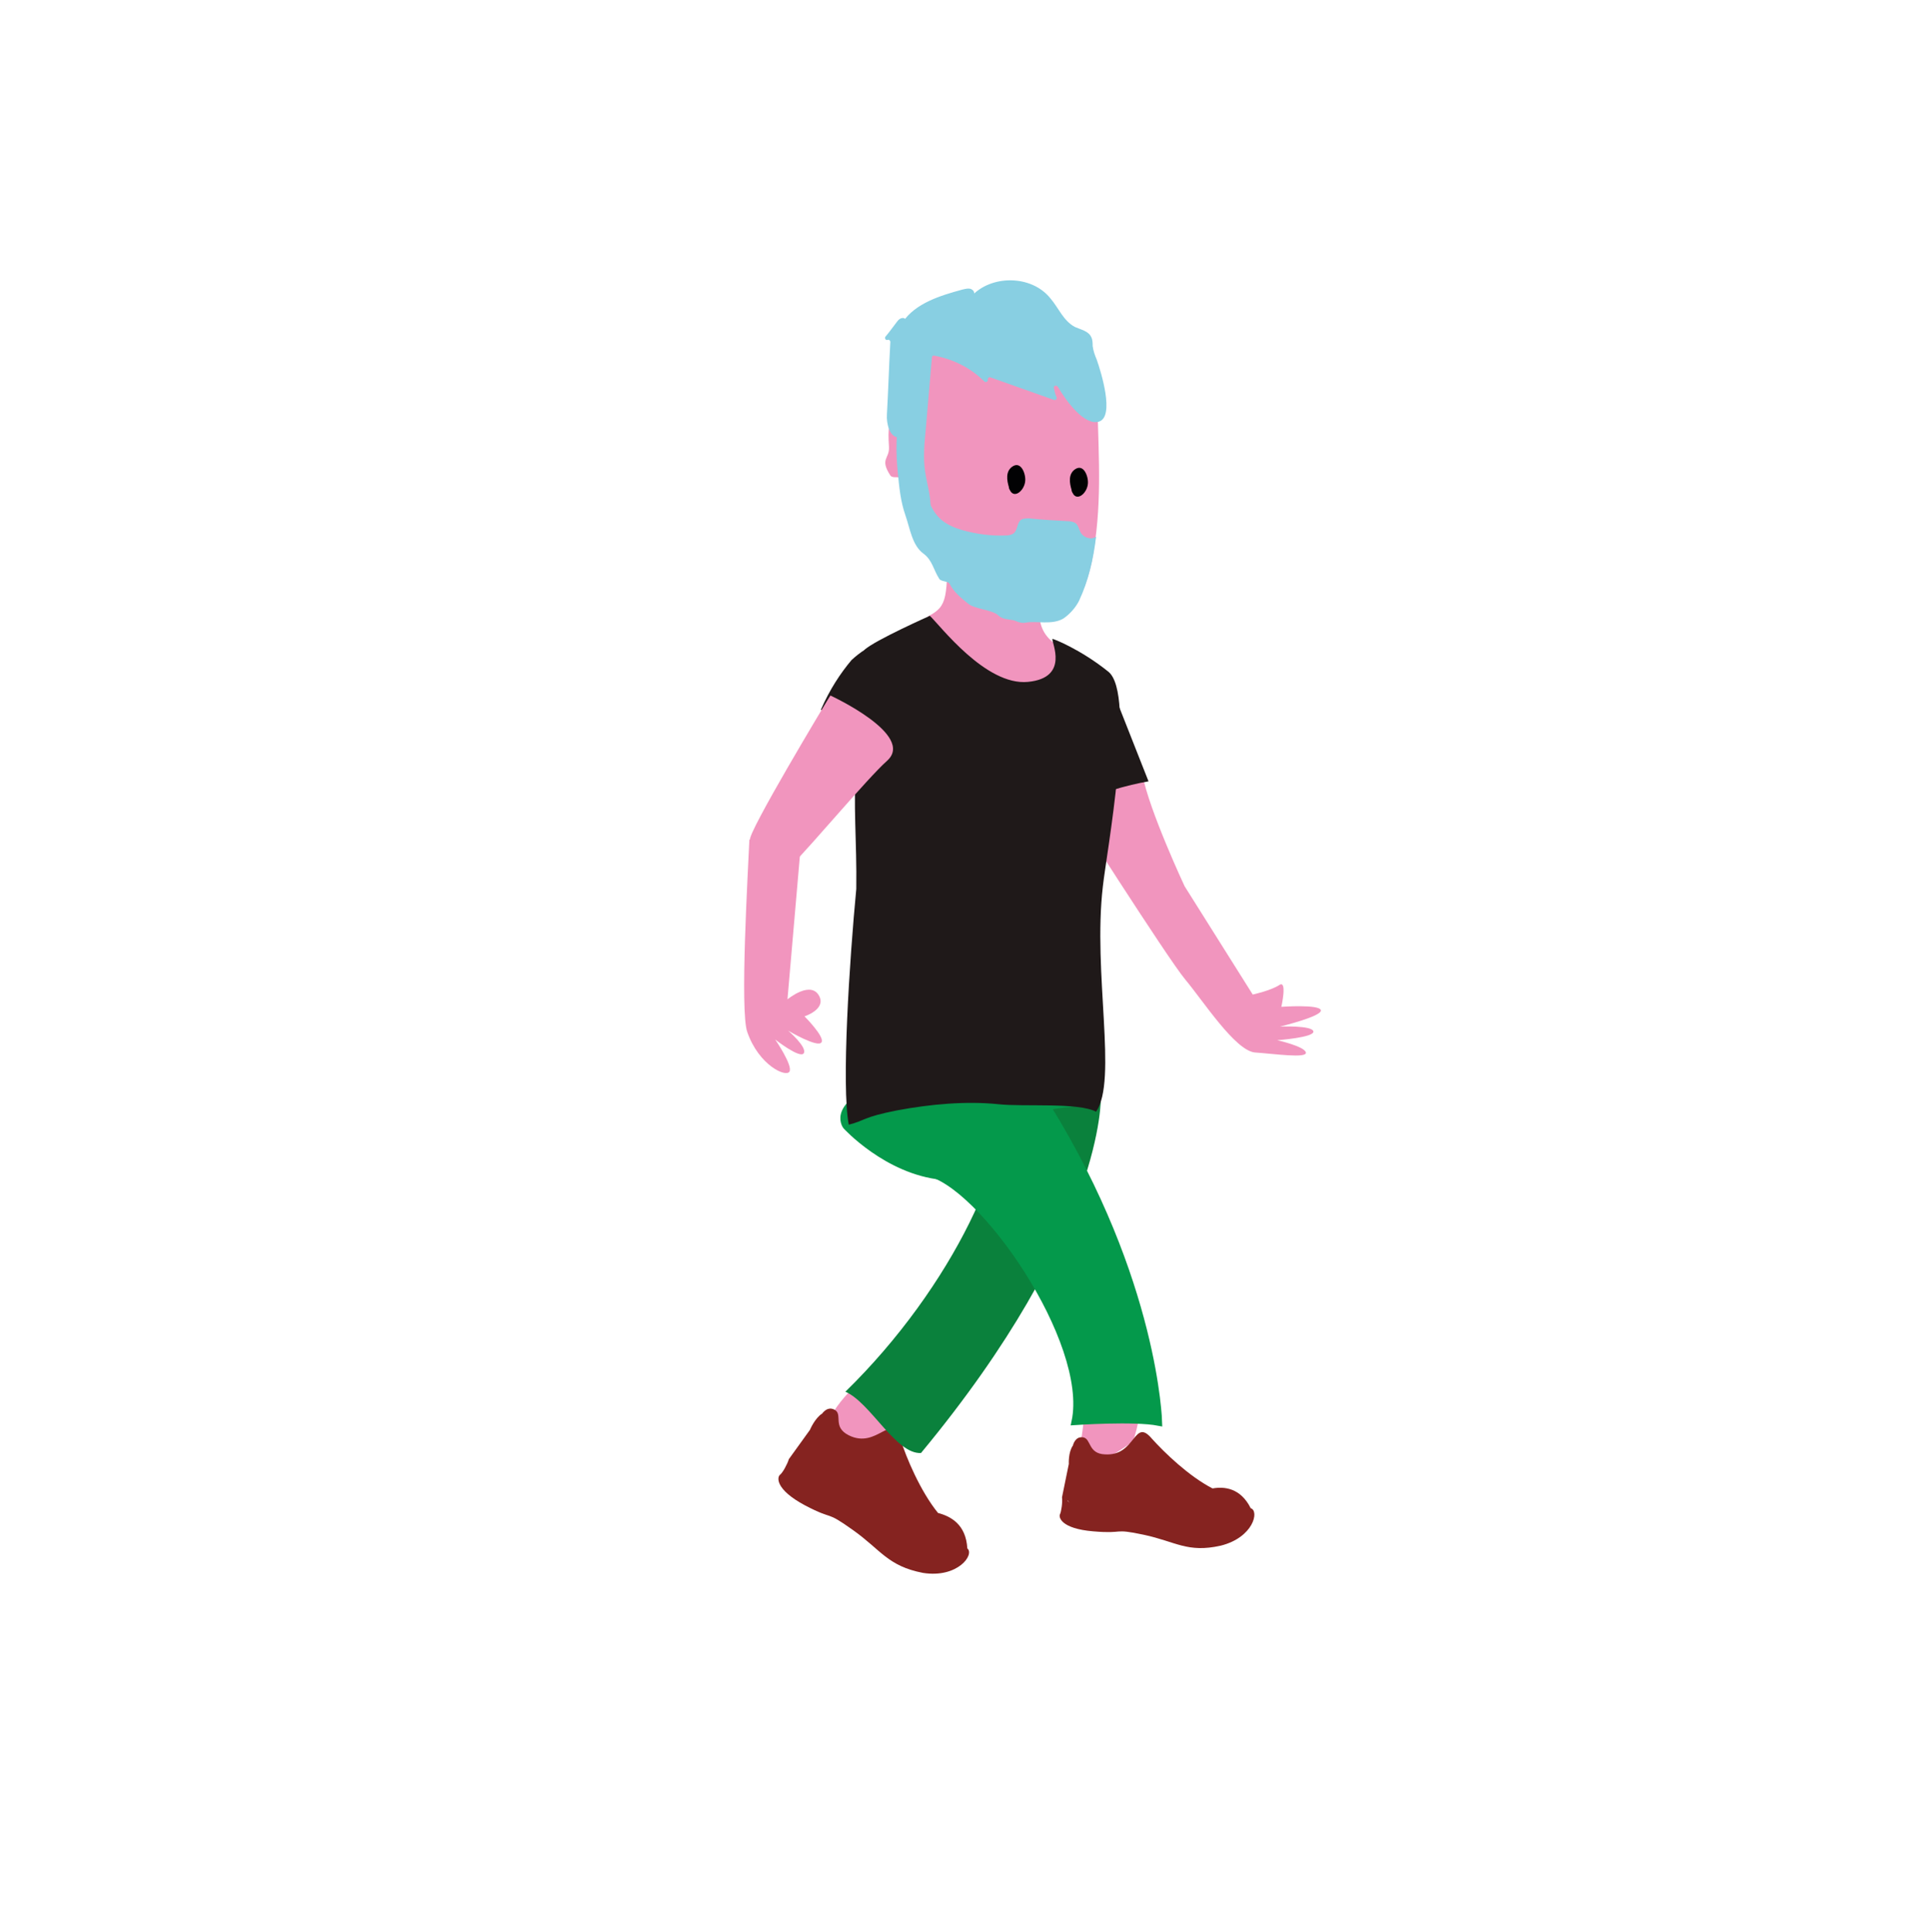
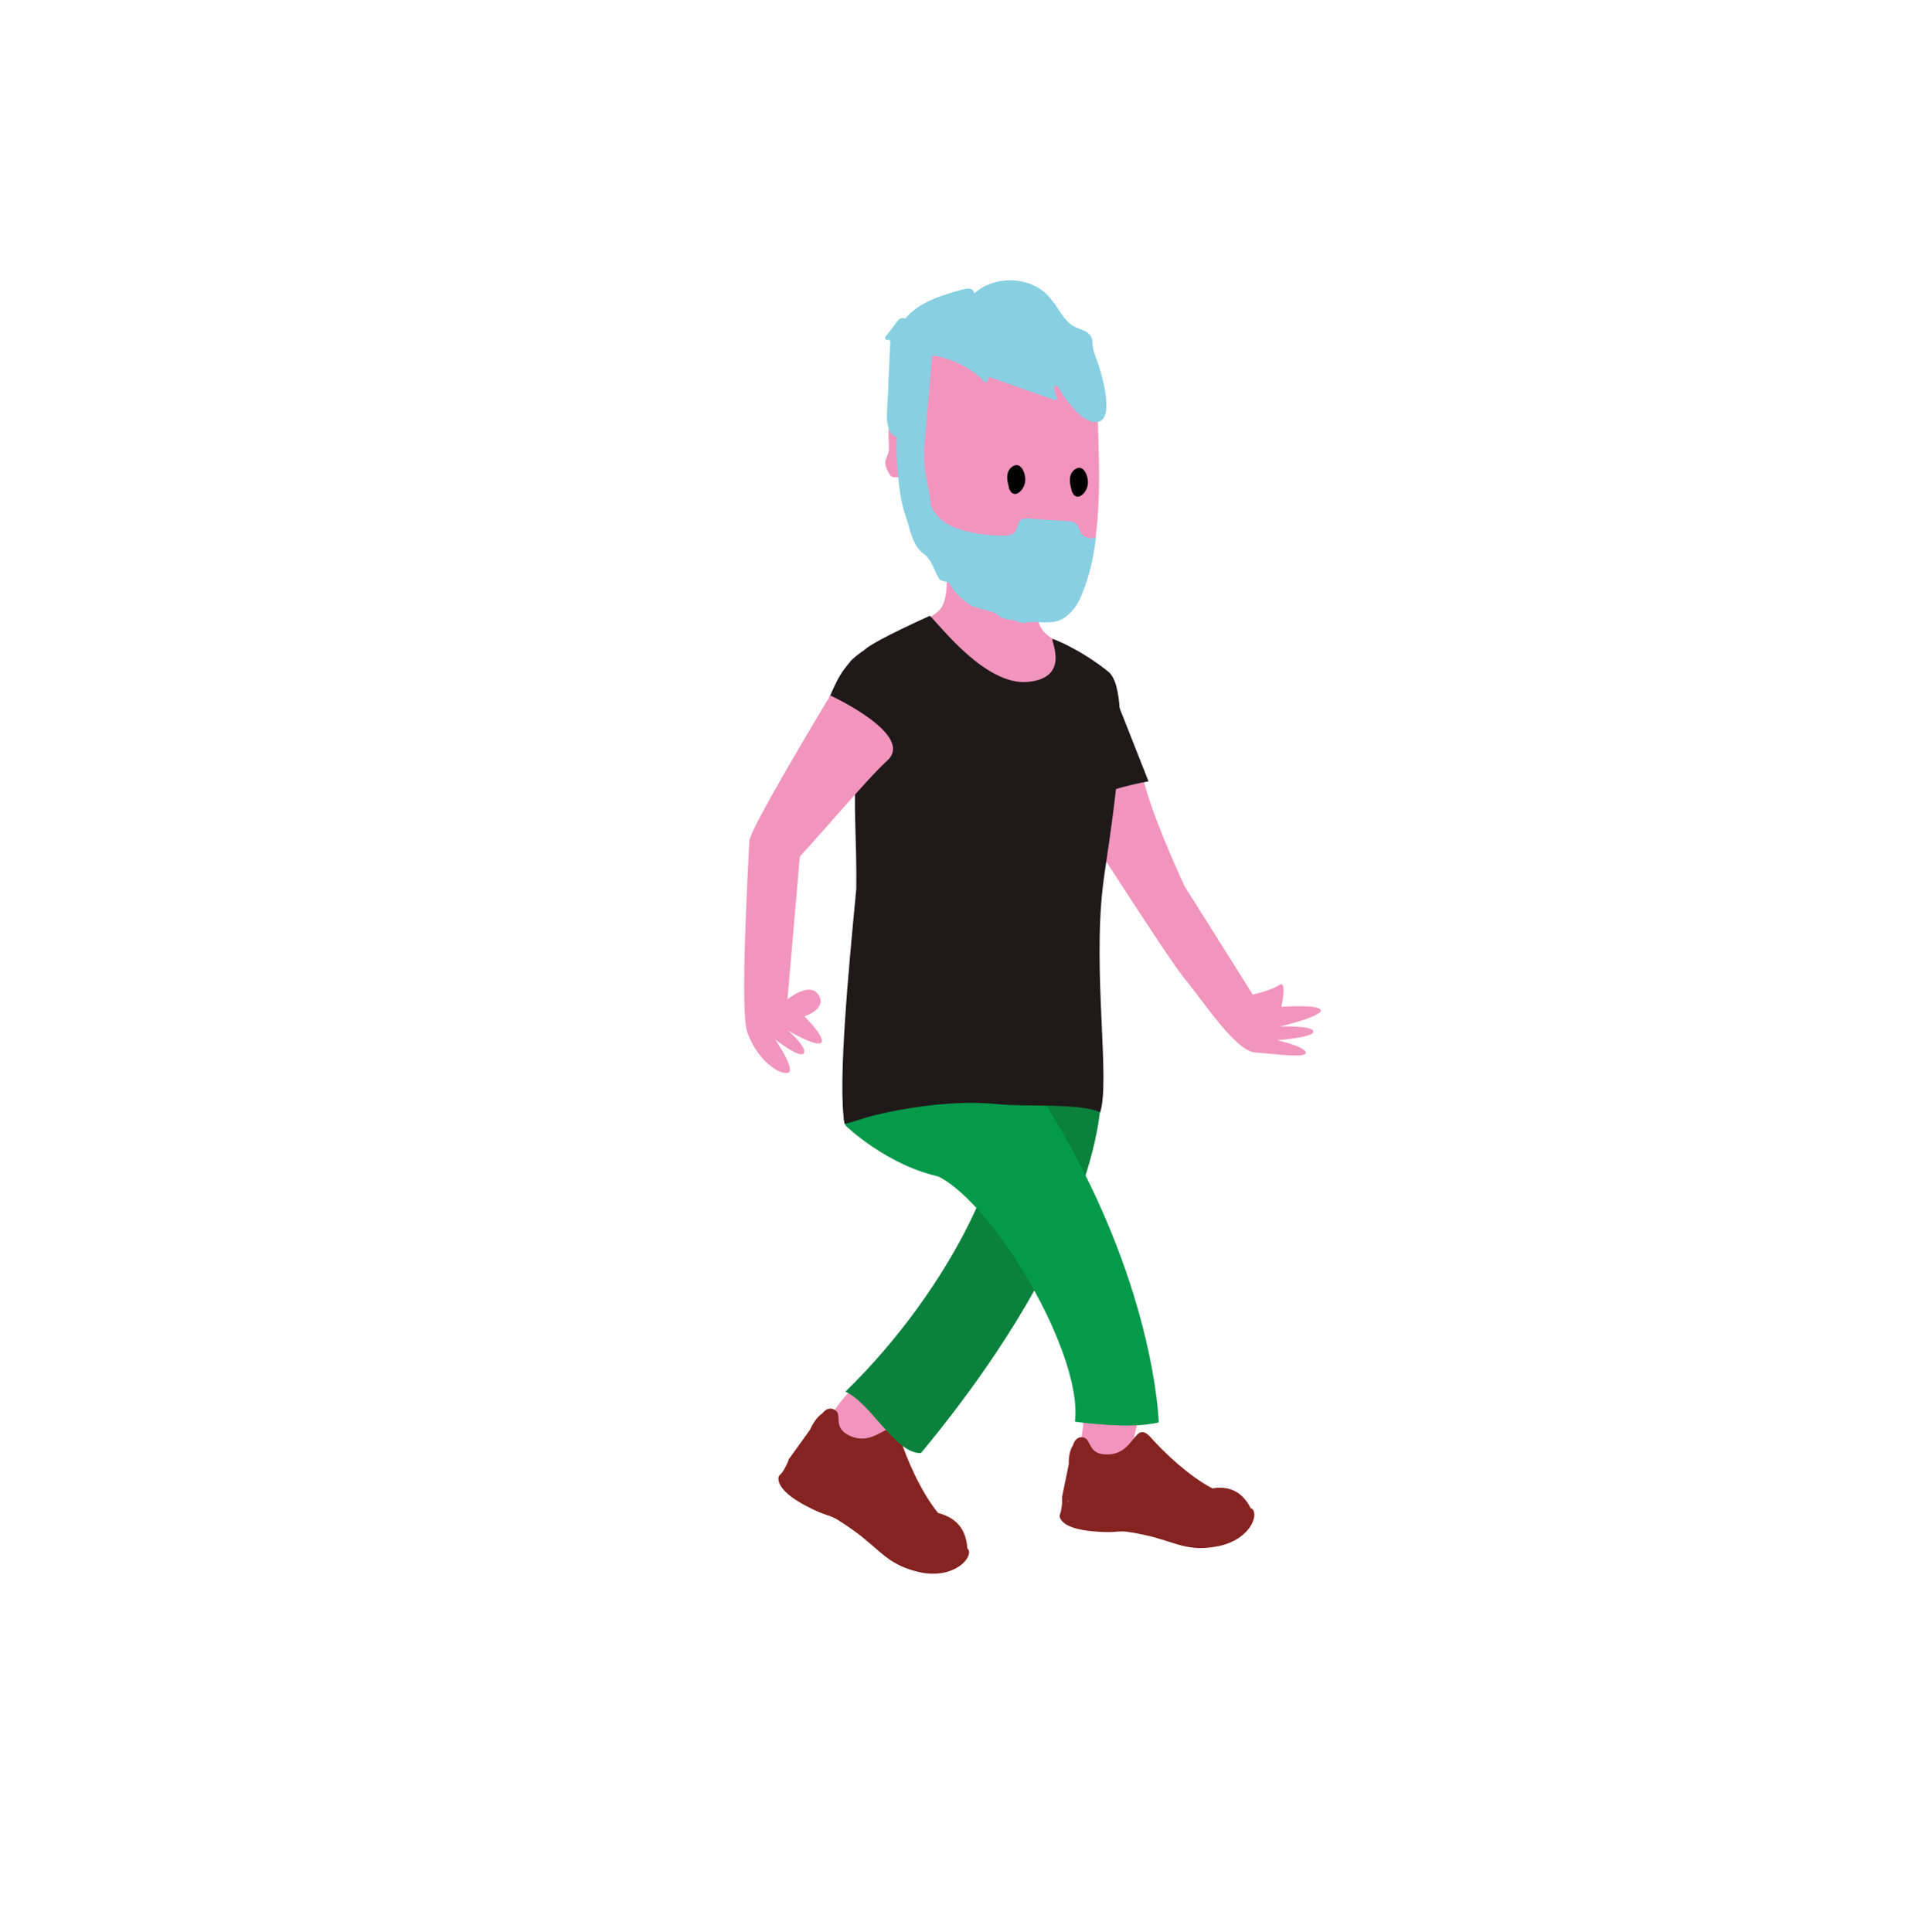
<svg xmlns="http://www.w3.org/2000/svg" version="1.1" id="Capa_1" x="0px" y="0px" viewBox="0 0 283.5 283.5" style="enable-background:new 0 0 283.5 283.5;" xml:space="preserve">
  <style type="text/css">
	.st0{fill:#F195BE;}
	.st1{fill:#1F1919;}
	.st2{fill:#852320;}
	.st3{fill:#0A813C;}
- 	.st4{fill:#04994B;stroke:#04994B;stroke-miterlimit:10;}
+ 	.st4{fill:#04994B;}
	.st5{fill:#88CFE2;}
	.st6{fill:#020203;}
</style>
+   <path class="st0" d="M156.2,116.8c0,0,15.2,23.9,17.8,27s7.3,10.4,10.2,10.7c2.9,0.2,7.7,0.9,7.5,0s-4.2-1.8-4.2-1.8  s5.5-0.4,5.3-1.3c-0.2-0.9-4.9-0.7-4.9-0.7s6.2-1.5,6-2.4s-5.8-0.5-5.8-0.5s0.9-4-0.3-3.2s-3.9,1.4-3.9,1.4l-10-15.9  c0,0-5.2-11.1-6.2-16.4s-12.2,2.4-12.2,2.4L156.2,116.8z" />
+   <path class="st1" d="M163,100.5l5.6,14.2c0,0-7.7,1.3-8.4,3.2C159.5,119.9,161.3,104.3,163,100.5z" />
  <g>
-     <path class="st0" d="M156.2,116.8c0,0,15.2,23.9,17.8,27s7.3,10.4,10.2,10.7c2.9,0.2,7.7,0.9,7.5,0c-0.2-0.9-4.2-1.8-4.2-1.8   s5.5-0.4,5.3-1.3c-0.2-0.9-4.9-0.7-4.9-0.7s6.2-1.5,6-2.4c-0.2-0.9-5.8-0.5-5.8-0.5s0.9-4-0.3-3.2c-1.2,0.8-3.9,1.4-3.9,1.4   l-10-15.9c0,0-5.2-11.1-6.2-16.4c-1-5.3-12.2,2.4-12.2,2.4L156.2,116.8z" />
-     <path class="st1" d="M163,100.5l5.6,14.2c0,0-7.7,1.3-8.4,3.2C159.5,119.9,161.3,104.3,163,100.5z" />
-     <g>
-       <g>
-         <path class="st0" d="M133.7,207.8c-0.9-1.4-2.3-2-4.5-2.9c-0.9-0.4-2-0.8-3.4-0.8c-0.3,0-0.6,0-1,0.1c-1.1,1.1-2.9,3.3-3.3,4.9     c-0.8,3.2,7.9,3.4,9.4,2.8c1.2-0.6-0.8-0.5,0.5-1.7C131,210.1,132.8,208.5,133.7,207.8z" />
-         <path class="st2" d="M142,227.3c-0.2-3.5-2.4-4.7-4.3-5.2c-2.6-3.2-4.7-8.2-5.5-10.8c-1.3-4.2-3.4,1.5-7.6-0.6     c-2.4-1.2-0.9-3-2-3.7c-1.1-0.7-1.9,0.5-1.9,0.5c-1.1,0.7-1.8,2.4-1.8,2.4l-3.1,4.3c-0.2,0.7-0.9,2-1.3,2.3     c-0.4,0.3-0.8,2.1,3.7,4.5c4.4,2.3,2.8,0.6,7,3.6c4.1,2.9,5.1,5.3,10.3,6.3C140.6,231.7,143.1,228.2,142,227.3z M116.4,214.8     c0,0.2,0.1,0.4,0.2,0.6C116.5,215.1,116.4,214.9,116.4,214.8z" />
-       </g>
-       <path class="st3" d="M124.1,204.3c3.7,1.6,7.4,9.2,11.1,9c27.1-32.7,26.4-52.3,26.4-52.3l-14.8-1.5    C149.4,168.4,139.8,189,124.1,204.3z" />
-       <path class="st0" d="M167.6,202.1c-1,0.5-0.2,1.3-1,1.5c-2.5,0.6-4.4,0.8-6.9,0.6c0,0,0,0.1-0.1,0.1c-0.1,0.1-0.2,0.1-0.3,0.2    c0,6.3-1.7,11.9-1.7,11.9s3.8-1.3,8.6-4.7C166.4,211.8,168,206.5,167.6,202.1z" />
-       <path class="st2" d="M183.6,221.4c-1.5-3-3.9-3.2-5.6-2.9c-3.5-1.8-7.1-5.3-8.9-7.3c-2.7-3.2-2.3,2.6-6.9,2.3    c-2.5-0.1-2-2.3-3.2-2.5c-1.2-0.2-1.5,1.2-1.5,1.2c-0.7,1-0.6,2.7-0.6,2.7l-1,4.9c0.1,0.7-0.1,2.1-0.3,2.5    c-0.2,0.4,0.1,2.1,4.9,2.5c4.7,0.4,2.7-0.5,7.4,0.5c4.7,1,6.4,2.7,11.3,1.6C184,225.7,184.9,221.8,183.6,221.4z M156.7,220.2    c0.1,0.2,0.2,0.3,0.4,0.4C156.9,220.5,156.7,220.4,156.7,220.2z" />
-       <path class="st1" d="M134.6,95.4c-3.8-2.4-7-0.9-9.6,1.5c-1.6,1.9-3.2,4.3-4.5,7.3c0,0,10.2,3.5,10.2,7.6c0,2.3,4.4-2.3,7.4-8.1    C138.5,100.6,137.3,97.1,134.6,95.4z" />
-       <path class="st4" d="M152,162.8c1.9-0.4,3.8-0.7,5.7-0.9c-5.7-1.8-18.7-5.3-26.3-3c-9.9,2.9-7.2,6.4-7.2,6.4s6,6.6,14.1,7.4    C138.9,166.2,146.6,163.9,152,162.8z" />
-       <path class="st4" d="M143.3,161.4c-5.3,1.9-4.7,5.2-7.3,10.7c8,1.4,24.3,24.8,21.8,36.6c0,0,8.7-0.6,12.3,0.1    c0,0-0.5-20.7-16.4-46.4C152.5,162.8,144.4,161,143.3,161.4z" />
-       <path class="st0" d="M153.1,84.9c0.5-3.2,2.4-6.2,2.4-9.3c-1.4,0.6-2.6,1.9-3.7,2.8c-1.7,1.4-3.4,2.7-5.2,4.1    c-1.7,1.4-0.4-3.2-2.2-2c-1.1,0.7-4-1.9-5.2-1.3c-0.3,8.5,0.1,9.7-3,11.3c-0.9,2.8-4.4,7.4-5.6,10.1c5.1,3,26.3,8.4,26.9-4.8    C151.1,93.6,152.5,89.3,153.1,84.9z" />
-       <path class="st0" d="M130.5,65.6c-0.4-5.9,1.2-3.3,1.5-6.6c0.2-2.5,0.7-7.7,2.9-9c2.2-1.2,4.7-1.7,7.3-1.8c4.2-0.2,8.5,0.4,12.5,2    c2.3,0.9,4.7,2.4,5.7,4.7c0.7,1.5,0.7,3.1,0.7,4.7c0.2,8,0.7,14.8-0.8,22.7c-0.4,1.9-1.3,5.2-2.7,6.6c-1.9,1.9-4.9,2-7.6,2    c-1.5-0.8-2.8-2.1-4.1-3.2c-1.8-1.5-3.4-3.2-5-4.8c-1.6-1.6-3.2-3.1-4.8-4.7c-0.7-0.8-1.6-1.6-2.5-2.1c0-0.3,0.1-0.5,0.2-0.8    c-1-0.1-1.4-1.3-1.4-2.2c0-1,0.3-2-0.2-2.8c-0.3-0.5-1.1,0-1.5-0.5C129.1,67.3,130.6,67.4,130.5,65.6z" />
-       <path class="st5" d="M154.7,56.9c0.1,0.5,0.2,1,0.4,1.4c0.1,0.2-0.1,0.5-0.4,0.4c-3.1-1.1-6.2-2.2-9.3-3.3    c-0.2-0.1-0.4,0.1-0.4,0.3c0,0,0,0,0,0c0.1,0.3-0.3,0.5-0.5,0.3c-2-2-4.6-3.3-7.4-3.8c-0.2,0-0.3,0.1-0.3,0.3    c-0.3,3.5-0.6,7-0.9,10.5c-0.2,2.1-0.4,4.1-0.1,6.2c0.3,2.1,1.1,4.3,0.7,6.4c0,0.1-0.1,0.2-0.2,0.2c-1.5,0.5-2.7-1.4-3.1-3    c-0.6-2.7-1-5.5-1-8.3c0-0.2-0.1-0.3-0.3-0.3c-1.3,0-1.8-2-1.7-3.4c0.2-3.5,0.3-7.1,0.5-10.6c0-0.2-0.2-0.4-0.4-0.3c0,0,0,0,0,0    c-0.3,0.1-0.5-0.3-0.3-0.5c0.6-0.7,1-1.3,1.7-2.2c0.2-0.3,0.6-0.6,1-0.5c0.4,0.1,0.1,0.9-0.2,0.6c1.9-2.8,5.5-3.9,8.8-4.8    c0.5-0.1,1.1-0.3,1.5,0.1c0.4,0.3,0.2,1.2-0.3,1c2.9-3.3,8.9-3.3,11.7,0.2c1.2,1.4,1.9,3.3,3.6,4.2c0.9,0.4,2,0.6,2.4,1.5    c0.2,0.4,0.2,0.9,0.2,1.3c0.1,0.7,0.3,1.3,0.6,2c0.6,1.7,2.7,8.4,0.3,9.1c-2.1,0.6-4.7-2.9-6-5.1    C155.1,56.5,154.7,56.6,154.7,56.9z" />
-       <path class="st5" d="M131.8,69.4c0.2,2.1,0.4,4.2,1.1,6.2s1,4.5,2.7,5.7c1.3,1,1.4,2.3,2.3,3.7c0.3,0.4,1.3,0.3,1.5,0.7    c0.6,1.2,1.7,2.1,2.7,2.9c0.9,0.8,3.5,0.9,4.4,1.7c0.2,0.2,0.4,0.3,0.6,0.4c0.6,0.3,1.5,0.2,2.1,0.5c0.5,0.2,0.9,0.3,1.4,0.2    c1.5-0.3,3.8,0.4,5.5-0.6c0.9-0.6,1.8-1.6,2.3-2.6c1.4-3,2.1-6.1,2.5-9.4c-0.8,0.5-1.9,0.1-2.3-0.7c-0.2-0.4-0.3-0.9-0.6-1.2    c-0.3-0.3-0.9-0.4-1.3-0.4c-1.9-0.1-3.7-0.2-5.6-0.4c-0.4,0-0.9,0-1.2,0.2c-0.6,0.4-0.5,1.5-1.1,2c-0.3,0.2-0.7,0.3-1.1,0.3    c-2.2,0.1-4.4-0.2-6.5-0.8c-1-0.3-2-0.7-2.9-1.4c-1.7-1.4-2.3-3.6-2.7-5.7c-0.7-3.8-1-7.8-0.7-11.7c0-0.7-0.3-3-1.6-2    c-0.6,0.5-1,2.8-1.2,3.6C131.5,63.5,131.5,66.5,131.8,69.4z" />
-       <path class="st6" d="M148.4,72.2c-0.1-0.2-0.3-0.4-0.3-0.7c-0.3-1-0.5-2.3,0.5-3c1.3-0.9,2,1.1,1.9,2.1    C150.4,71.9,149.1,73.1,148.4,72.2z" />
-       <path class="st6" d="M157.6,72.6c-0.1-0.2-0.3-0.4-0.3-0.7c-0.3-1-0.5-2.3,0.5-3c1.3-0.9,2,1.1,1.9,2.1    C159.6,72.3,158.3,73.5,157.6,72.6z" />
-       <path class="st1" d="M162.7,98.6c-4.1-3.3-8.2-4.9-8.2-4.8c-0.2,0.4,2.6,5.7-3.6,6.3c-6.2,0.6-12.9-8.3-14.4-9.7    c0,0-8.1,3.6-9.6,5c-2.9,5.8-0.7,10.6-1.2,16.9c-0.5,5.7,0.1,11.1,0,18.2c-1,10.5-2.2,28.9-1.1,34.6c2.4-0.6,2-1.1,7.1-2.1    c4.8-0.9,10.1-1.4,14.9-0.9c3.6,0.4,11.7-0.3,14.3,1.1c3.2-4.6-0.5-20.4,1-33.1C162.4,125.4,166.8,101.9,162.7,98.6z" />
-       <path class="st0" d="M121.9,102.1l-0.5,0.8c0,0-11.7,19.4-11.3,20.4c0.4,2.2,1.2,2.4,3.2,3.1c0.5,0.2,2.4,0.3,3,0.5    c3-3,11-12.6,13.9-15.2C134.5,107.9,121.9,102.1,121.9,102.1z" />
-       <path class="st0" d="M118.1,149.2c0,0,3.1-1,2.2-2.9c-1.2-2.5-4.7,0.4-4.7,0.4l2-23.1c-0.9-2.4-5.7-2.1-7.6-0.3c0,0,0,0.1,0,0.1    c-0.2,4.6-1.4,25.1-0.3,28.1c1.7,4.9,5.7,6.7,6.2,5.8c0.5-0.9-2.1-4.7-2.1-4.7s3.7,2.9,4.2,2c0.5-0.9-2.3-3.3-2.3-3.3    s4.4,2.6,4.9,1.7C121.1,152.2,118.1,149.2,118.1,149.2z" />
-     </g>
+     <path class="st0" d="M133.7,207.8c-0.9-1.4-2.3-2-4.5-2.9c-0.9-0.4-2-0.8-3.4-0.8c-0.3,0-0.6,0-1,0.1c-1.1,1.1-2.9,3.3-3.3,4.9   c-0.8,3.2,7.9,3.4,9.4,2.8c1.2-0.6-0.8-0.5,0.5-1.7C131,210.1,132.8,208.5,133.7,207.8z" />
+     <path class="st2" d="M142,227.3c-0.2-3.5-2.4-4.7-4.3-5.2c-2.6-3.2-4.7-8.2-5.5-10.8c-1.3-4.2-3.4,1.5-7.6-0.6   c-2.4-1.2-0.9-3-2-3.7s-1.9,0.5-1.9,0.5c-1.1,0.7-1.8,2.4-1.8,2.4l-3.1,4.3c-0.2,0.7-0.9,2-1.3,2.3s-0.8,2.1,3.7,4.5   c4.4,2.3,2.8,0.6,7,3.6c4.1,2.9,5.1,5.3,10.3,6.3C140.6,231.7,143.1,228.2,142,227.3z M116.4,214.8c0,0.2,0.1,0.4,0.2,0.6   C116.5,215.1,116.4,214.9,116.4,214.8z" />
  </g>
+   <path class="st3" d="M124.1,204.3c3.7,1.6,7.4,9.2,11.1,9c27.1-32.7,26.4-52.3,26.4-52.3l-14.8-1.5  C149.4,168.4,139.8,189,124.1,204.3z" />
+   <path class="st0" d="M167.6,202.1c-1,0.5-0.2,1.3-1,1.5c-2.5,0.6-4.4,0.8-6.9,0.6c0,0,0,0.1-0.1,0.1c-0.1,0.1-0.2,0.1-0.3,0.2  c0,6.3-1.7,11.9-1.7,11.9s3.1,1,7.9-2.4C165.7,214.1,168,206.5,167.6,202.1z" />
+   <path class="st2" d="M183.6,221.4c-1.5-3-3.9-3.2-5.6-2.9c-3.5-1.8-7.1-5.3-8.9-7.3c-2.7-3.2-2.3,2.6-6.9,2.3  c-2.5-0.1-2-2.3-3.2-2.5s-1.5,1.2-1.5,1.2c-0.7,1-0.6,2.7-0.6,2.7l-1,4.9c0.1,0.7-0.1,2.1-0.3,2.5s0.1,2.1,4.9,2.5  c4.7,0.4,2.7-0.5,7.4,0.5s6.4,2.7,11.3,1.6C184,225.7,184.9,221.8,183.6,221.4z M156.7,220.2c0.1,0.2,0.2,0.3,0.4,0.4  C156.9,220.5,156.7,220.4,156.7,220.2z" />
+   <path class="st1" d="M134.6,95.4c-3.8-2.4-7-0.9-9.6,1.5c-1.6,1.9-2,2.6-3.3,5.6c0,0,9,5.2,9,9.3c0,2.3,4.4-2.3,7.4-8.1  C138.5,100.6,137.3,97.1,134.6,95.4z" />
+   <path class="st4" d="M152,162.8c1.9-0.4,3.8-0.7,5.7-0.9c-5.7-1.8-18.7-5.3-26.3-3c-9.9,2.9-7.2,6.4-7.2,6.4s6.1,5.9,14,7.5  C138.8,166.3,146.6,163.9,152,162.8z" />
+   <path class="st4" d="M143.3,161.4c-5.3,1.9-4.7,5.2-7.3,10.7c8,1.4,23.1,26,21.8,36.6c0,0,8.2,1.2,12.3,0.1c0,0-0.5-20.7-16.4-46.4  C152.5,162.8,144.4,161,143.3,161.4z" />
+   <path class="st0" d="M153.1,84.9c0.5-3.2,2.4-6.2,2.4-9.3c-1.4,0.6-2.6,1.9-3.7,2.8c-1.7,1.4-3.4,2.7-5.2,4.1  c-1.7,1.4-0.4-3.2-2.2-2c-1.1,0.7-4-1.9-5.2-1.3c-0.3,8.5,0.2,9.9-2.9,11.5c-0.9,2.8-4.5,7.2-5.7,9.9c5.1,3,25.6,7.4,26.2-5.8  C150.4,92.6,152.5,89.3,153.1,84.9z" />
+   <path class="st0" d="M130.5,65.6c-0.4-5.9,1.2-3.3,1.5-6.6c0.2-2.5,0.7-7.7,2.9-9c2.2-1.2,4.7-1.7,7.3-1.8c4.2-0.2,8.5,0.4,12.5,2  c2.3,0.9,4.7,2.4,5.7,4.7c0.7,1.5,0.7,3.1,0.7,4.7c0.2,8,0.7,14.8-0.8,22.7c-0.4,1.9-1.3,5.2-2.7,6.6c-1.9,1.9-4.9,2-7.6,2  c-1.5-0.8-2.8-2.1-4.1-3.2c-1.8-1.5-3.4-3.2-5-4.8c-1.6-1.6-3.2-3.1-4.8-4.7c-0.7-0.8-1.6-1.6-2.5-2.1c0-0.3,0.1-0.5,0.2-0.8  c-1-0.1-1.4-1.3-1.4-2.2c0-1,0.3-2-0.2-2.8c-0.3-0.5-1.1,0-1.5-0.5C129.1,67.3,130.6,67.4,130.5,65.6z" />
+   <path class="st5" d="M154.7,56.9c0.1,0.5,0.2,1,0.4,1.4c0.1,0.2-0.1,0.5-0.4,0.4c-3.1-1.1-6.2-2.2-9.3-3.3c-0.2-0.1-0.4,0.1-0.4,0.3  l0,0c0.1,0.3-0.3,0.5-0.5,0.3c-2-2-4.6-3.3-7.4-3.8c-0.2,0-0.3,0.1-0.3,0.3c-0.3,3.5-0.6,7-0.9,10.5c-0.2,2.1-0.4,4.1-0.1,6.2  c0.3,2.1,1.1,4.3,0.7,6.4c0,0.1-0.1,0.2-0.2,0.2c-1.5,0.5-2.7-1.4-3.1-3c-0.6-2.7-1-5.5-1-8.3c0-0.2-0.1-0.3-0.3-0.3  c-1.3,0-1.8-2-1.7-3.4c0.2-3.5,0.3-7.1,0.5-10.6c0-0.2-0.2-0.4-0.4-0.3l0,0c-0.3,0.1-0.5-0.3-0.3-0.5c0.6-0.7,1-1.3,1.7-2.2  c0.2-0.3,0.6-0.6,1-0.5s0.1,0.9-0.2,0.6c1.9-2.8,5.5-3.9,8.8-4.8c0.5-0.1,1.1-0.3,1.5,0.1c0.4,0.3,0.2,1.2-0.3,1  c2.9-3.3,8.9-3.3,11.7,0.2c1.2,1.4,1.9,3.3,3.6,4.2c0.9,0.4,2,0.6,2.4,1.5c0.2,0.4,0.2,0.9,0.2,1.3c0.1,0.7,0.3,1.3,0.6,2  c0.6,1.7,2.7,8.4,0.3,9.1c-2.1,0.6-4.7-2.9-6-5.1C155.1,56.5,154.7,56.6,154.7,56.9z" />
+   <path class="st5" d="M131.8,69.4c0.2,2.1,0.4,4.2,1.1,6.2s1,4.5,2.7,5.7c1.3,1,1.4,2.3,2.3,3.7c0.3,0.4,1.3,0.3,1.5,0.7  c0.6,1.2,1.7,2.1,2.7,2.9c0.9,0.8,3.5,0.9,4.4,1.7c0.2,0.2,0.4,0.3,0.6,0.4c0.6,0.3,1.5,0.2,2.1,0.5c0.5,0.2,0.9,0.3,1.4,0.2  c1.5-0.3,3.8,0.4,5.5-0.6c0.9-0.6,1.8-1.6,2.3-2.6c1.4-3,2.1-6.1,2.5-9.4c-0.8,0.5-1.9,0.1-2.3-0.7c-0.2-0.4-0.3-0.9-0.6-1.2  c-0.3-0.3-0.9-0.4-1.3-0.4c-1.9-0.1-3.7-0.2-5.6-0.4c-0.4,0-0.9,0-1.2,0.2c-0.6,0.4-0.5,1.5-1.1,2c-0.3,0.2-0.7,0.3-1.1,0.3  c-2.2,0.1-4.4-0.2-6.5-0.8c-1-0.3-2-0.7-2.9-1.4c-1.7-1.4-2.3-3.6-2.7-5.7c-0.7-3.8-1-7.8-0.7-11.7c0-0.7-0.3-3-1.6-2  c-0.6,0.5-1,2.8-1.2,3.6C131.5,63.5,131.5,66.5,131.8,69.4z" />
+   <path class="st6" d="M148.4,72.2c-0.1-0.2-0.3-0.4-0.3-0.7c-0.3-1-0.5-2.3,0.5-3c1.3-0.9,2,1.1,1.9,2.1  C150.4,71.9,149.1,73.1,148.4,72.2z" />
+   <path class="st6" d="M157.6,72.6c-0.1-0.2-0.3-0.4-0.3-0.7c-0.3-1-0.5-2.3,0.5-3c1.3-0.9,2,1.1,1.9,2.1  C159.6,72.3,158.3,73.5,157.6,72.6z" />
+   <path class="st1" d="M162.7,98.6c-4.1-3.3-8.2-4.9-8.2-4.8c-0.2,0.4,2.6,5.7-3.6,6.3c-6.2,0.6-12.9-8.3-14.4-9.7c0,0-8.1,3.6-9.6,5  c-2.9,5.8-0.7,10.6-1.2,16.9c-0.5,5.7,0.1,11.1,0,18.2c-1,10.5-2.8,28.8-1.7,34.5c2.4-0.6,2.6-1,7.7-2c4.8-0.9,10.1-1.4,14.9-0.9  c3.6,0.4,12.3-0.2,14.9,1.2c1.5-4.6-1.1-20.5,0.4-33.2C162.4,125.4,166.8,101.9,162.7,98.6z" />
+   <path class="st0" d="M121.9,102.1l-0.5,0.8c0,0-11.7,19.4-11.3,20.4c0.4,2.2,1.2,2.4,3.2,3.1c0.5,0.2,2.4,0.3,3,0.5  c3-3,11-12.6,13.9-15.2C134.5,107.9,121.9,102.1,121.9,102.1z" />
+   <path class="st0" d="M118.1,149.2c0,0,3.1-1,2.2-2.9c-1.2-2.5-4.7,0.4-4.7,0.4l2-23.1c-0.9-2.4-5.7-2.1-7.6-0.3v0.1  c-0.2,4.6-1.4,25.1-0.3,28.1c1.7,4.9,5.7,6.7,6.2,5.8s-2.1-4.7-2.1-4.7s3.7,2.9,4.2,2s-2.3-3.3-2.3-3.3s4.4,2.6,4.9,1.7  C121.1,152.2,118.1,149.2,118.1,149.2z" />
</svg>
